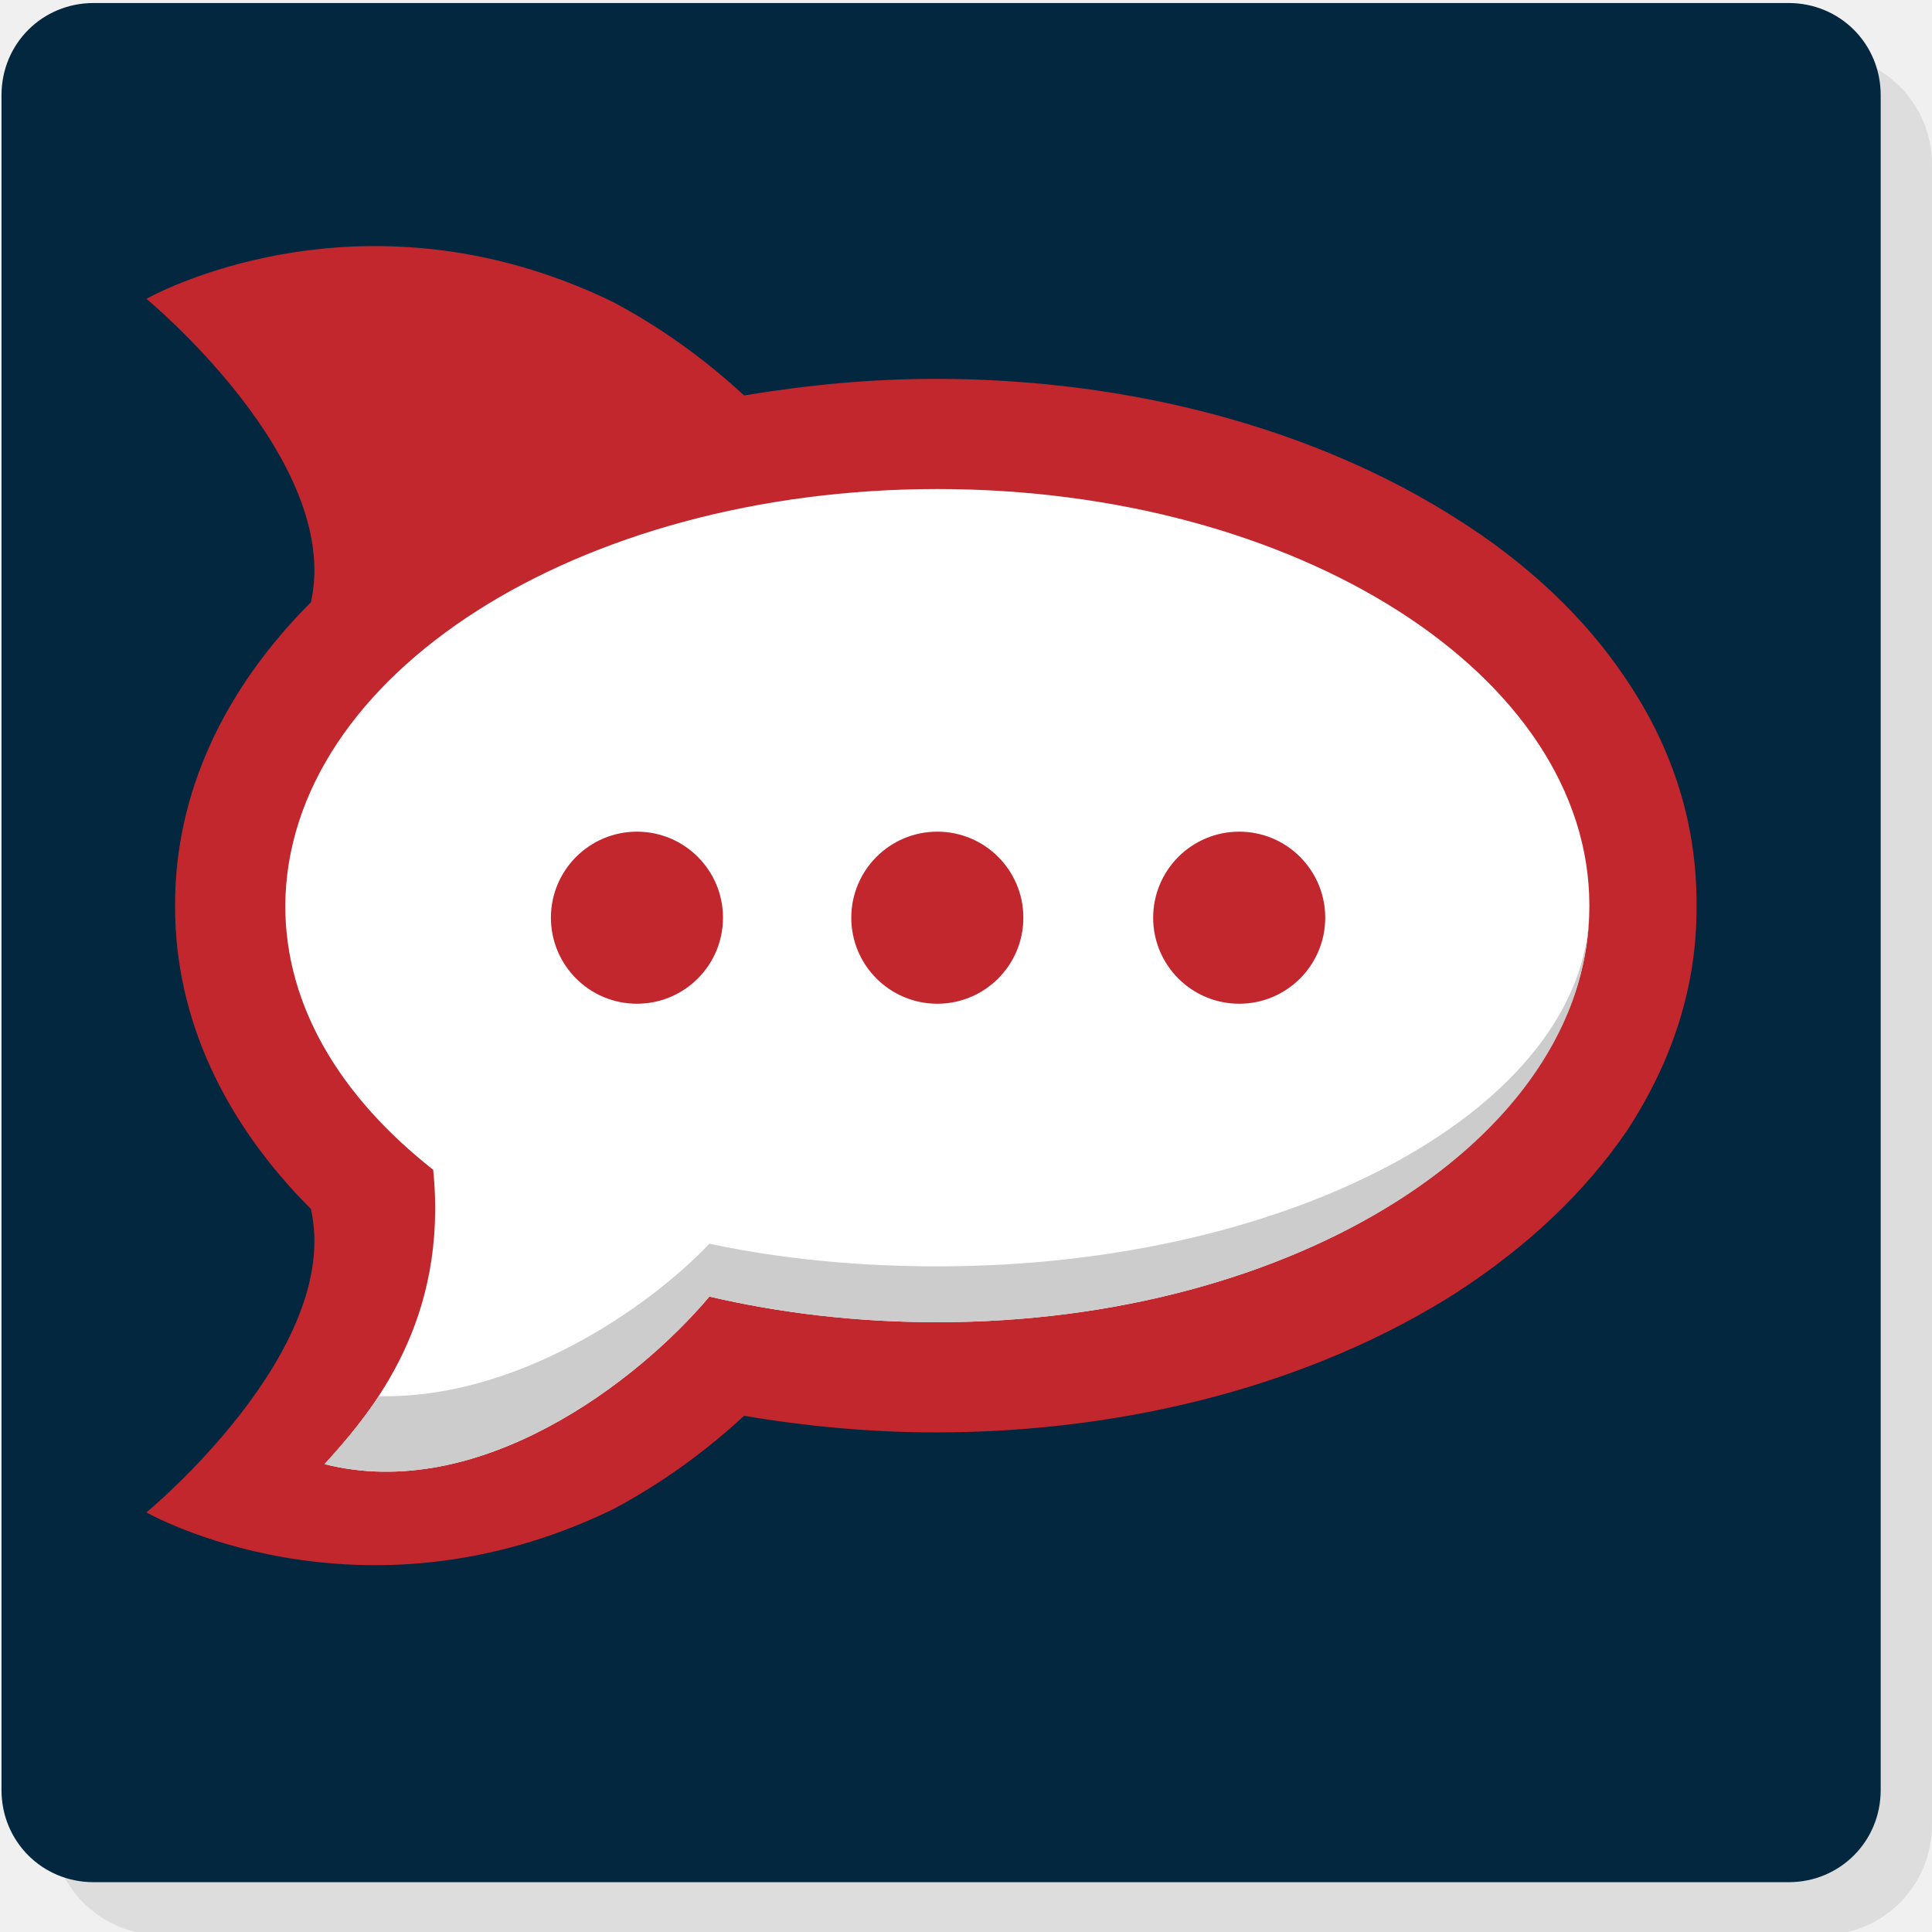
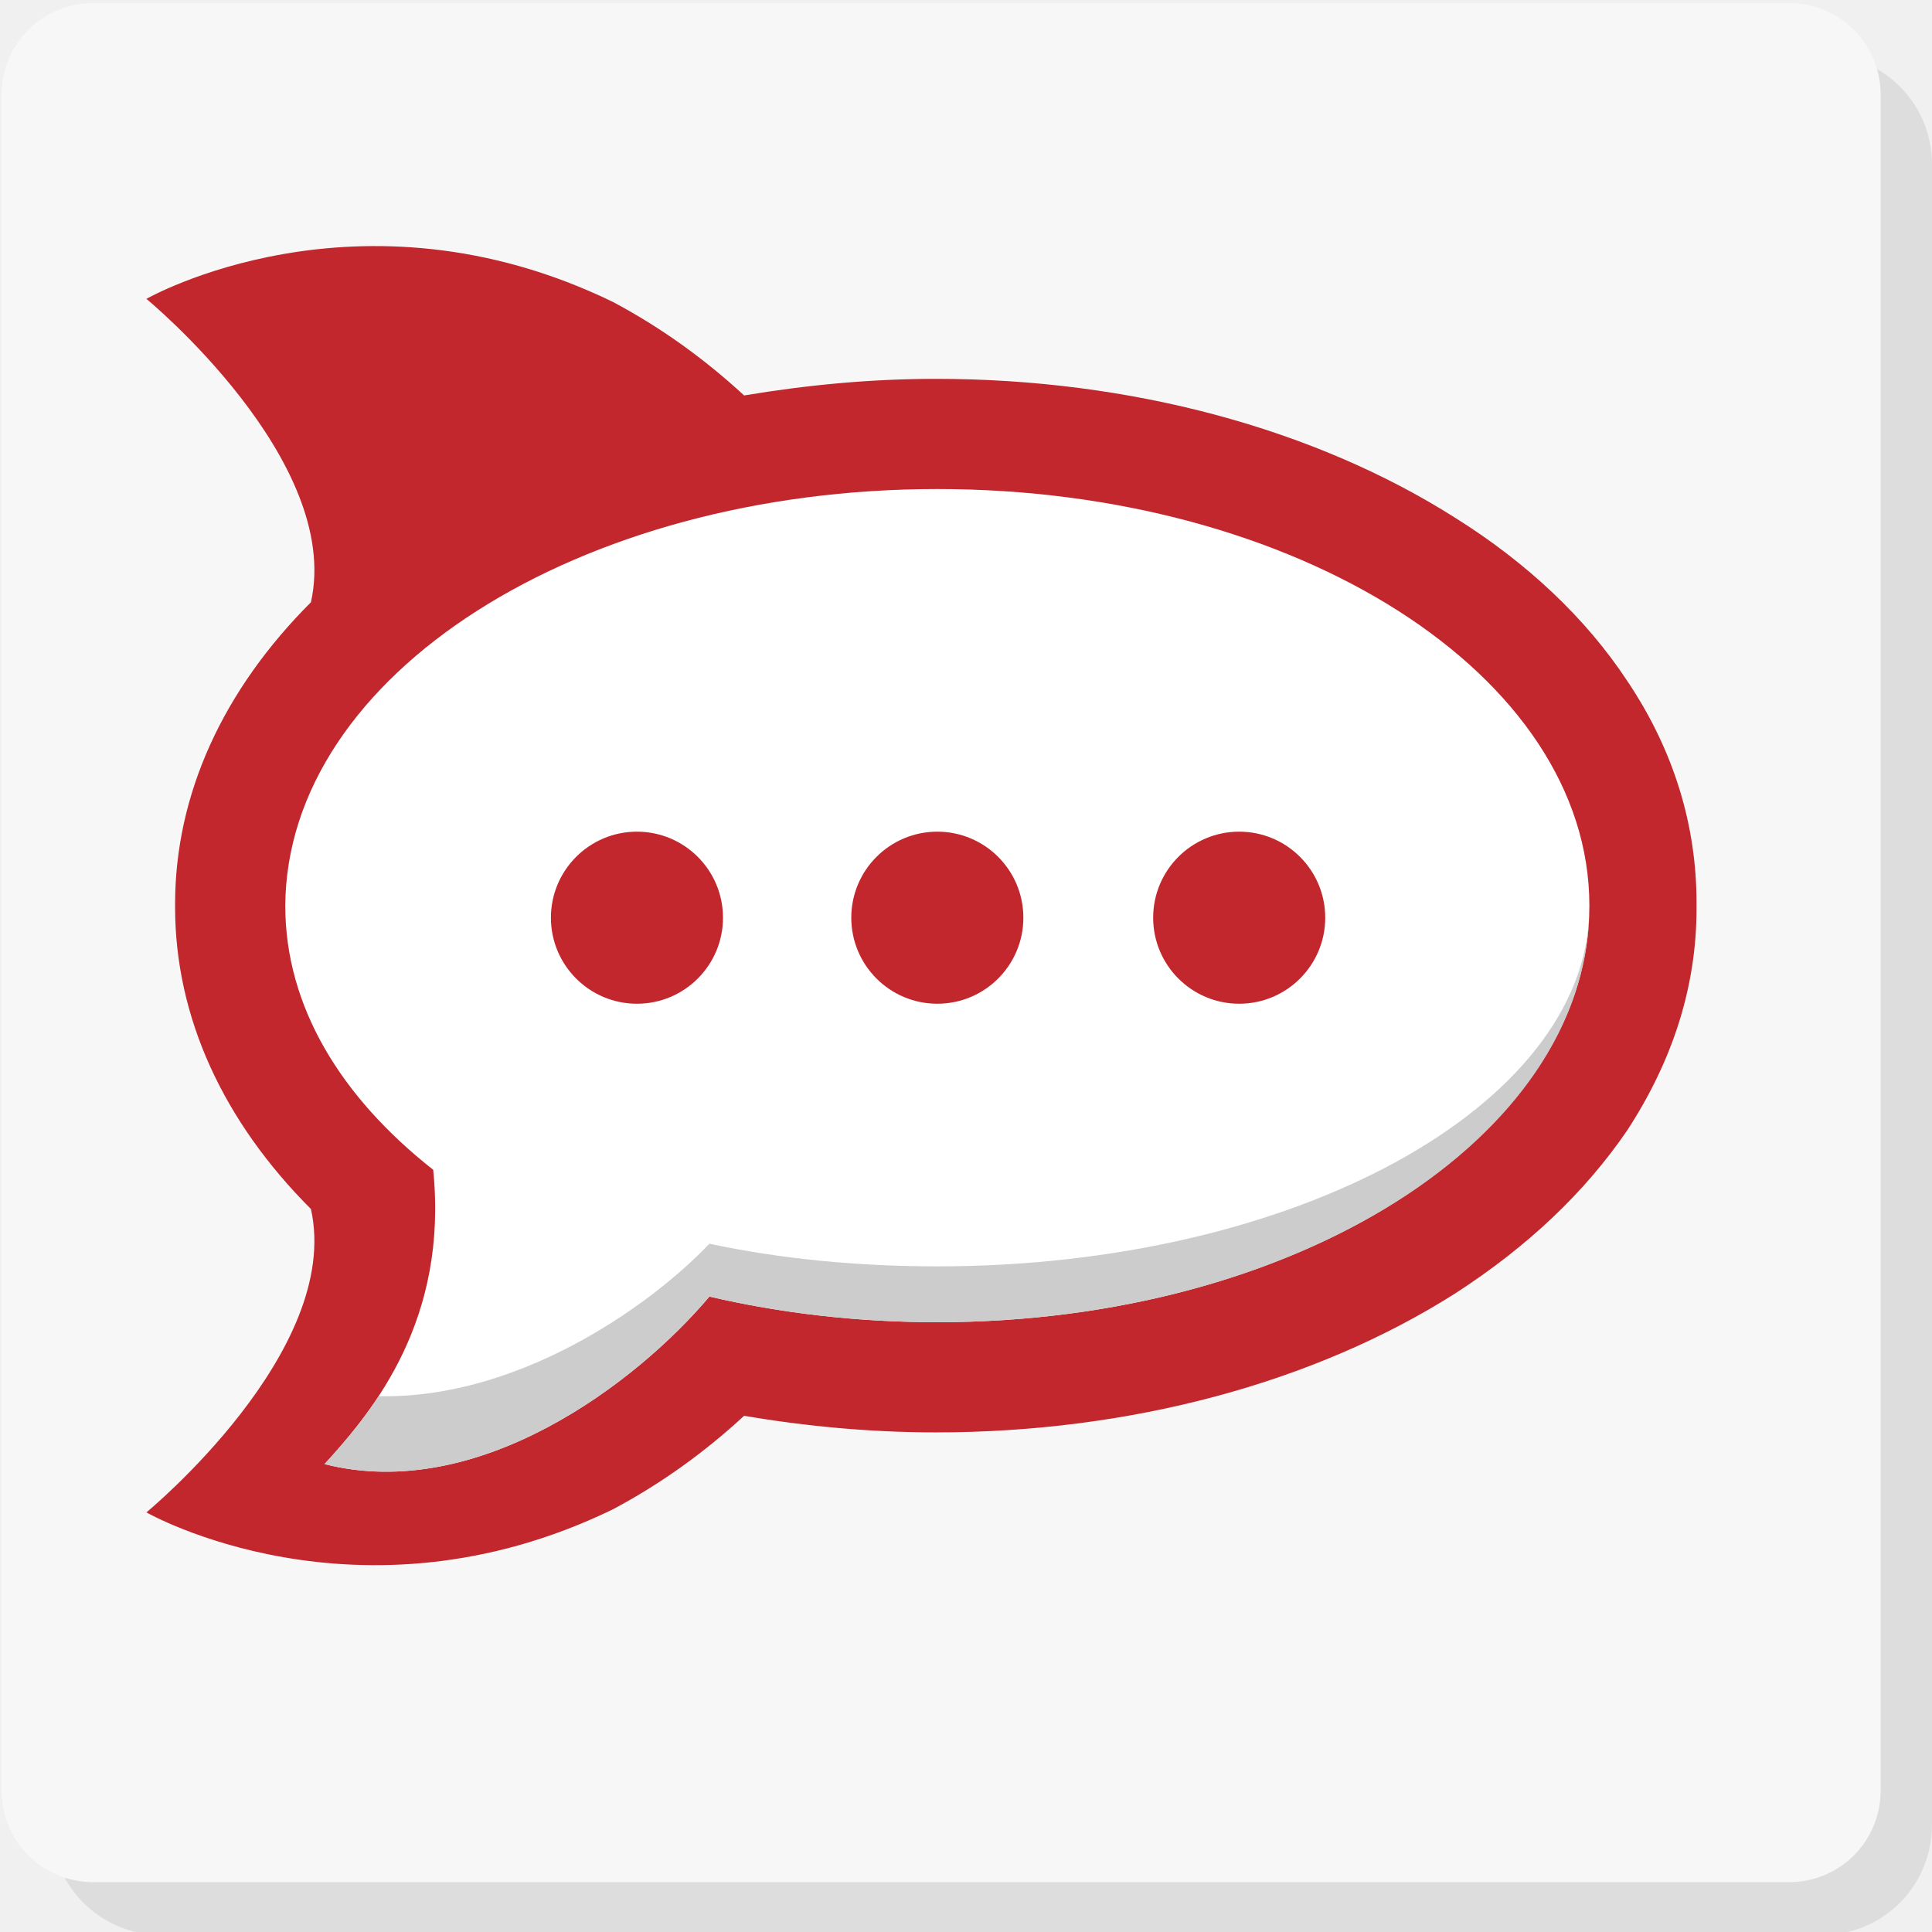
<svg xmlns="http://www.w3.org/2000/svg" xmlns:xlink="http://www.w3.org/1999/xlink" version="1.1" id="Layer_1" x="0px" y="0px" viewBox="-241 333 128 128" style="enable-background:new -241 333 128 128;" xml:space="preserve">
  <style type="text/css">
	.st0{opacity:0.6;fill:#D1D1D1;enable-background:new    ;}
	.st1{clip-path:url(#SVGID_2_);}
- 	.st2{fill:#02273E;}
+ 	.st2{fill:#F7F7F7;}
	.st3{fill:#C1272D;}
	.st4{fill:#FFFFFF;}
	.st5{fill:#CCCCCC;}
</style>
  <path class="st0" d="M-120.3,461.2h-110c-4,0-7.3-3.2-7.3-7.3v-110c0-4,3.2-7.3,7.3-7.3h110c4,0,7.3,3.2,7.3,7.3v110  C-113,457.9-116.2,461.2-120.3,461.2z" />
  <g>
    <g>
      <defs>
        <path id="SVGID_1_" d="M-122.5,457.7h-112.3c-3.4,0-6.1-2.7-6.1-6.1V339.3c0-3.4,2.7-6.1,6.1-6.1h112.3c3.4,0,6.1,2.7,6.1,6.1     v112.3C-116.4,455-119.1,457.7-122.5,457.7z" />
      </defs>
      <clipPath id="SVGID_2_">
        <use xlink:href="#SVGID_1_" style="overflow:visible;" />
      </clipPath>
      <g class="st1">
        <rect x="-243.5" y="331.2" class="st2" width="129.9" height="128" />
      </g>
    </g>
  </g>
  <path class="st3" d="M-128.6,392.8c0-5.1-1.5-10.1-4.6-14.7c-2.7-4.1-6.6-7.8-11.4-10.8c-9.3-5.9-21.5-9.2-34.4-9.2  c-4.3,0-8.5,0.4-12.7,1.1c-2.6-2.4-5.5-4.5-8.7-6.2c-16.9-8.2-30.9-0.2-30.9-0.2s13,10.7,10.9,20.1c-5.8,5.8-9,12.7-9,20  c0,0,0,0,0,0.1c0,0,0,0,0,0.1c0,7.3,3.2,14.2,9,20c2.1,9.4-10.9,20.1-10.9,20.1s14,8,30.9-0.2c3.2-1.7,6.1-3.8,8.7-6.2  c4.1,0.7,8.4,1.1,12.7,1.1c12.9,0,25.1-3.3,34.4-9.2c4.8-3.1,8.6-6.7,11.4-10.8c3-4.6,4.6-9.5,4.6-14.7  C-128.6,392.9-128.6,392.9-128.6,392.8C-128.6,392.8-128.6,392.8-128.6,392.8z" />
  <path class="st4" d="M-178.9,365.4c23.8,0,43.2,12.3,43.2,27.6c0,15.2-19.3,27.6-43.2,27.6c-5.3,0-10.4-0.6-15.1-1.7  c-4.8,5.7-15.3,13.7-25.5,11.1c3.3-3.6,8.2-9.6,7.2-19.5c-6.1-4.8-9.8-10.8-9.8-17.5C-222,377.7-202.7,365.4-178.9,365.4" />
  <g>
    <g>
      <circle class="st3" cx="-178.9" cy="393.8" r="5.7" />
    </g>
    <g>
      <circle class="st3" cx="-158.9" cy="393.8" r="5.7" />
    </g>
    <g>
      <circle class="st3" cx="-198.8" cy="393.8" r="5.7" />
    </g>
  </g>
  <g>
    <path class="st5" d="M-178.9,416.9c-5.3,0-10.4-0.5-15.1-1.5c-4.2,4.4-12.9,10.3-21.9,10.1c-1.2,1.8-2.5,3.3-3.6,4.5   c10.2,2.6,20.7-5.4,25.5-11.1c4.7,1.1,9.8,1.7,15.1,1.7c23.6,0,42.9-12.1,43.2-27.2C-136,406.3-155.2,416.9-178.9,416.9z" />
  </g>
</svg>
